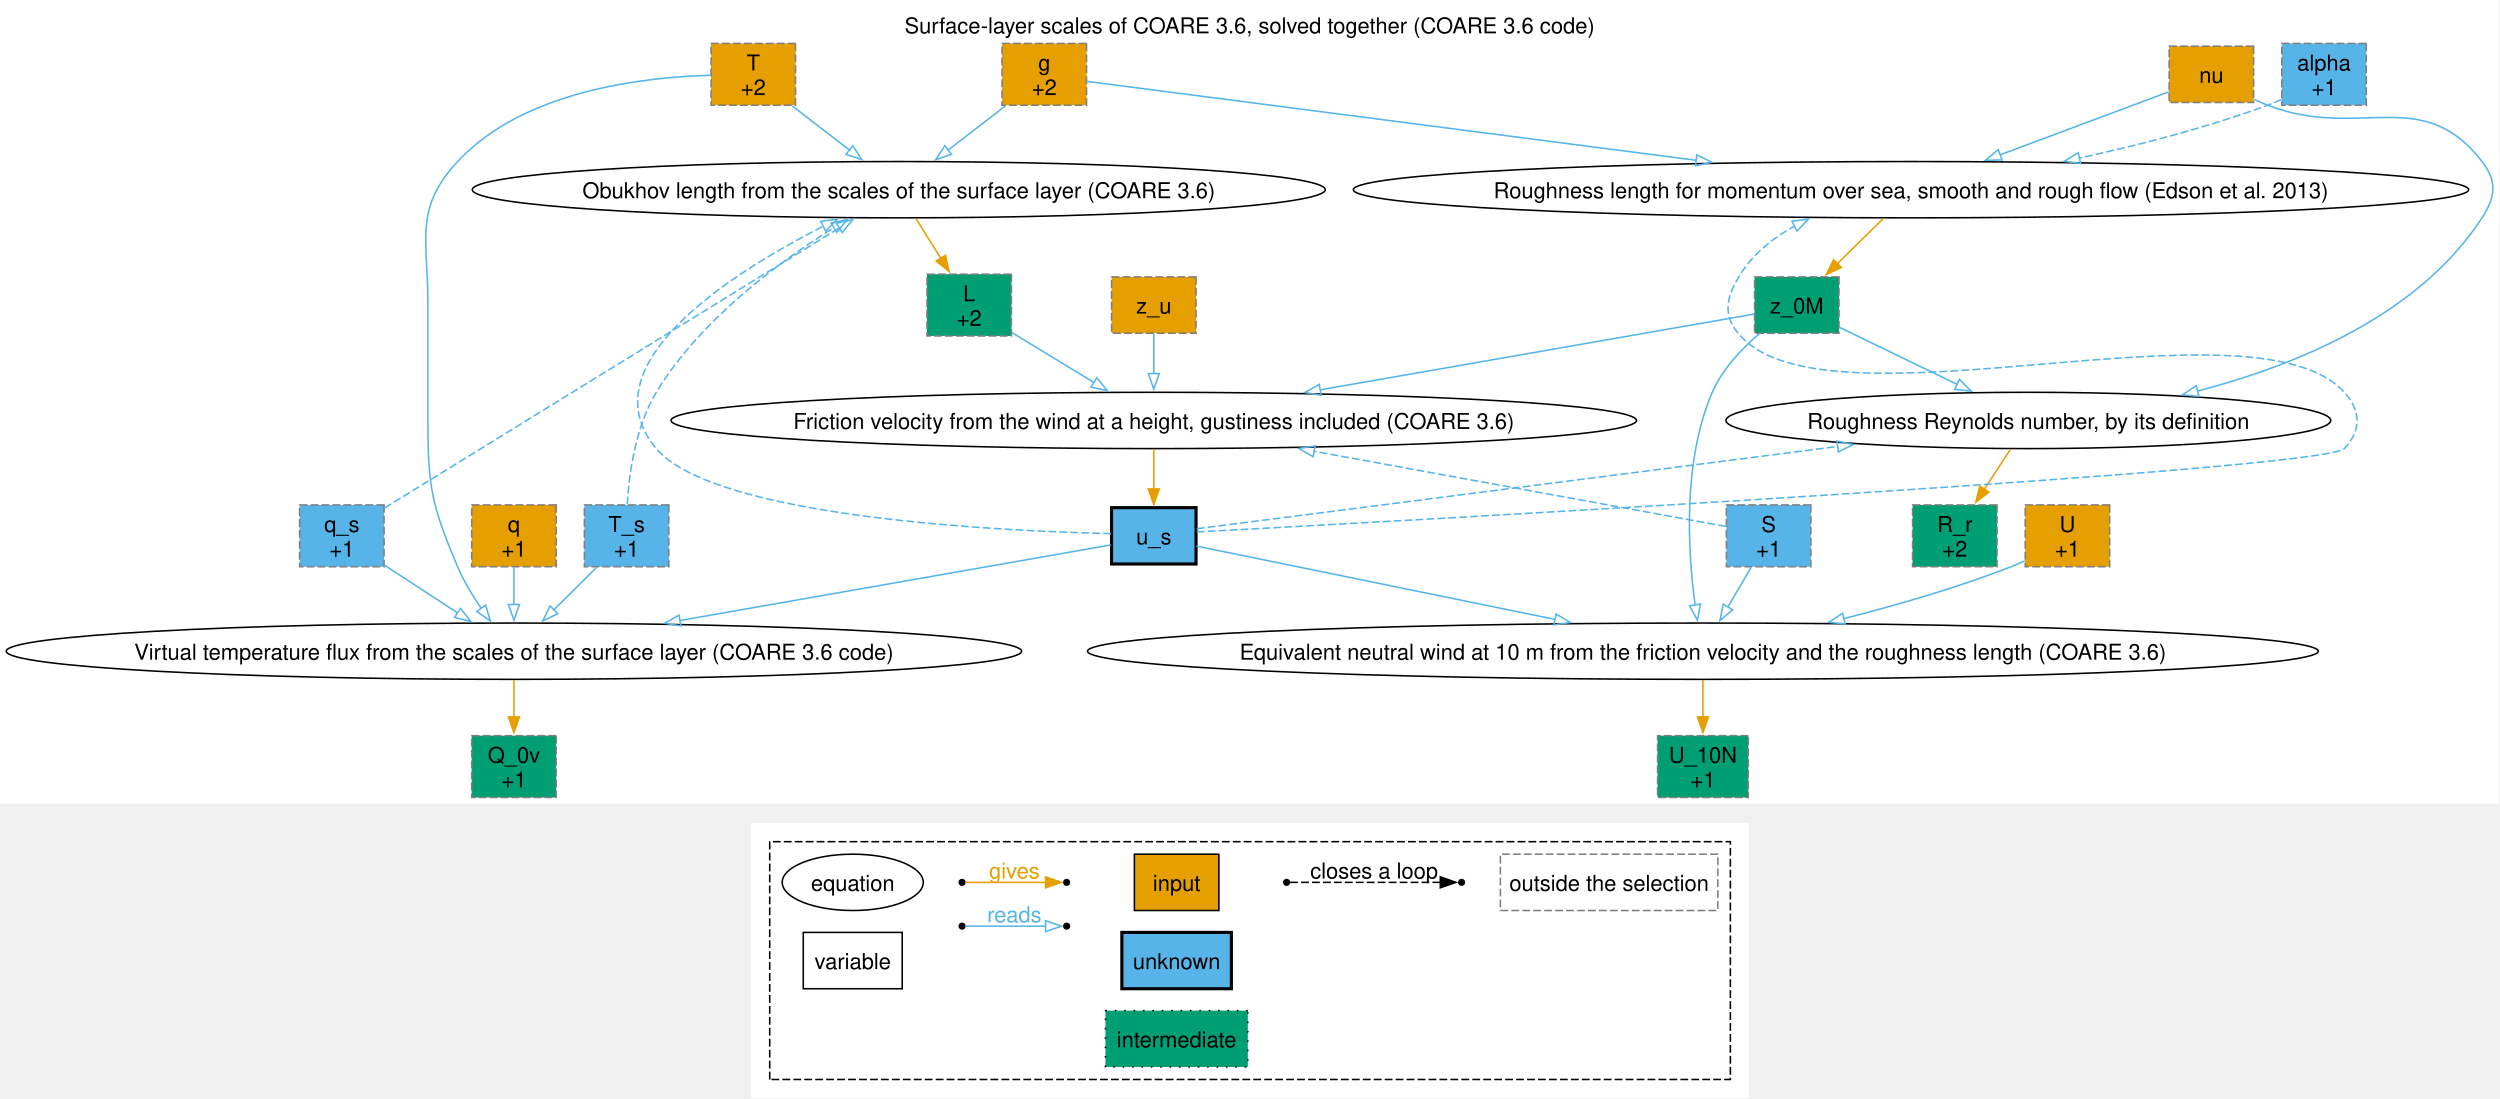
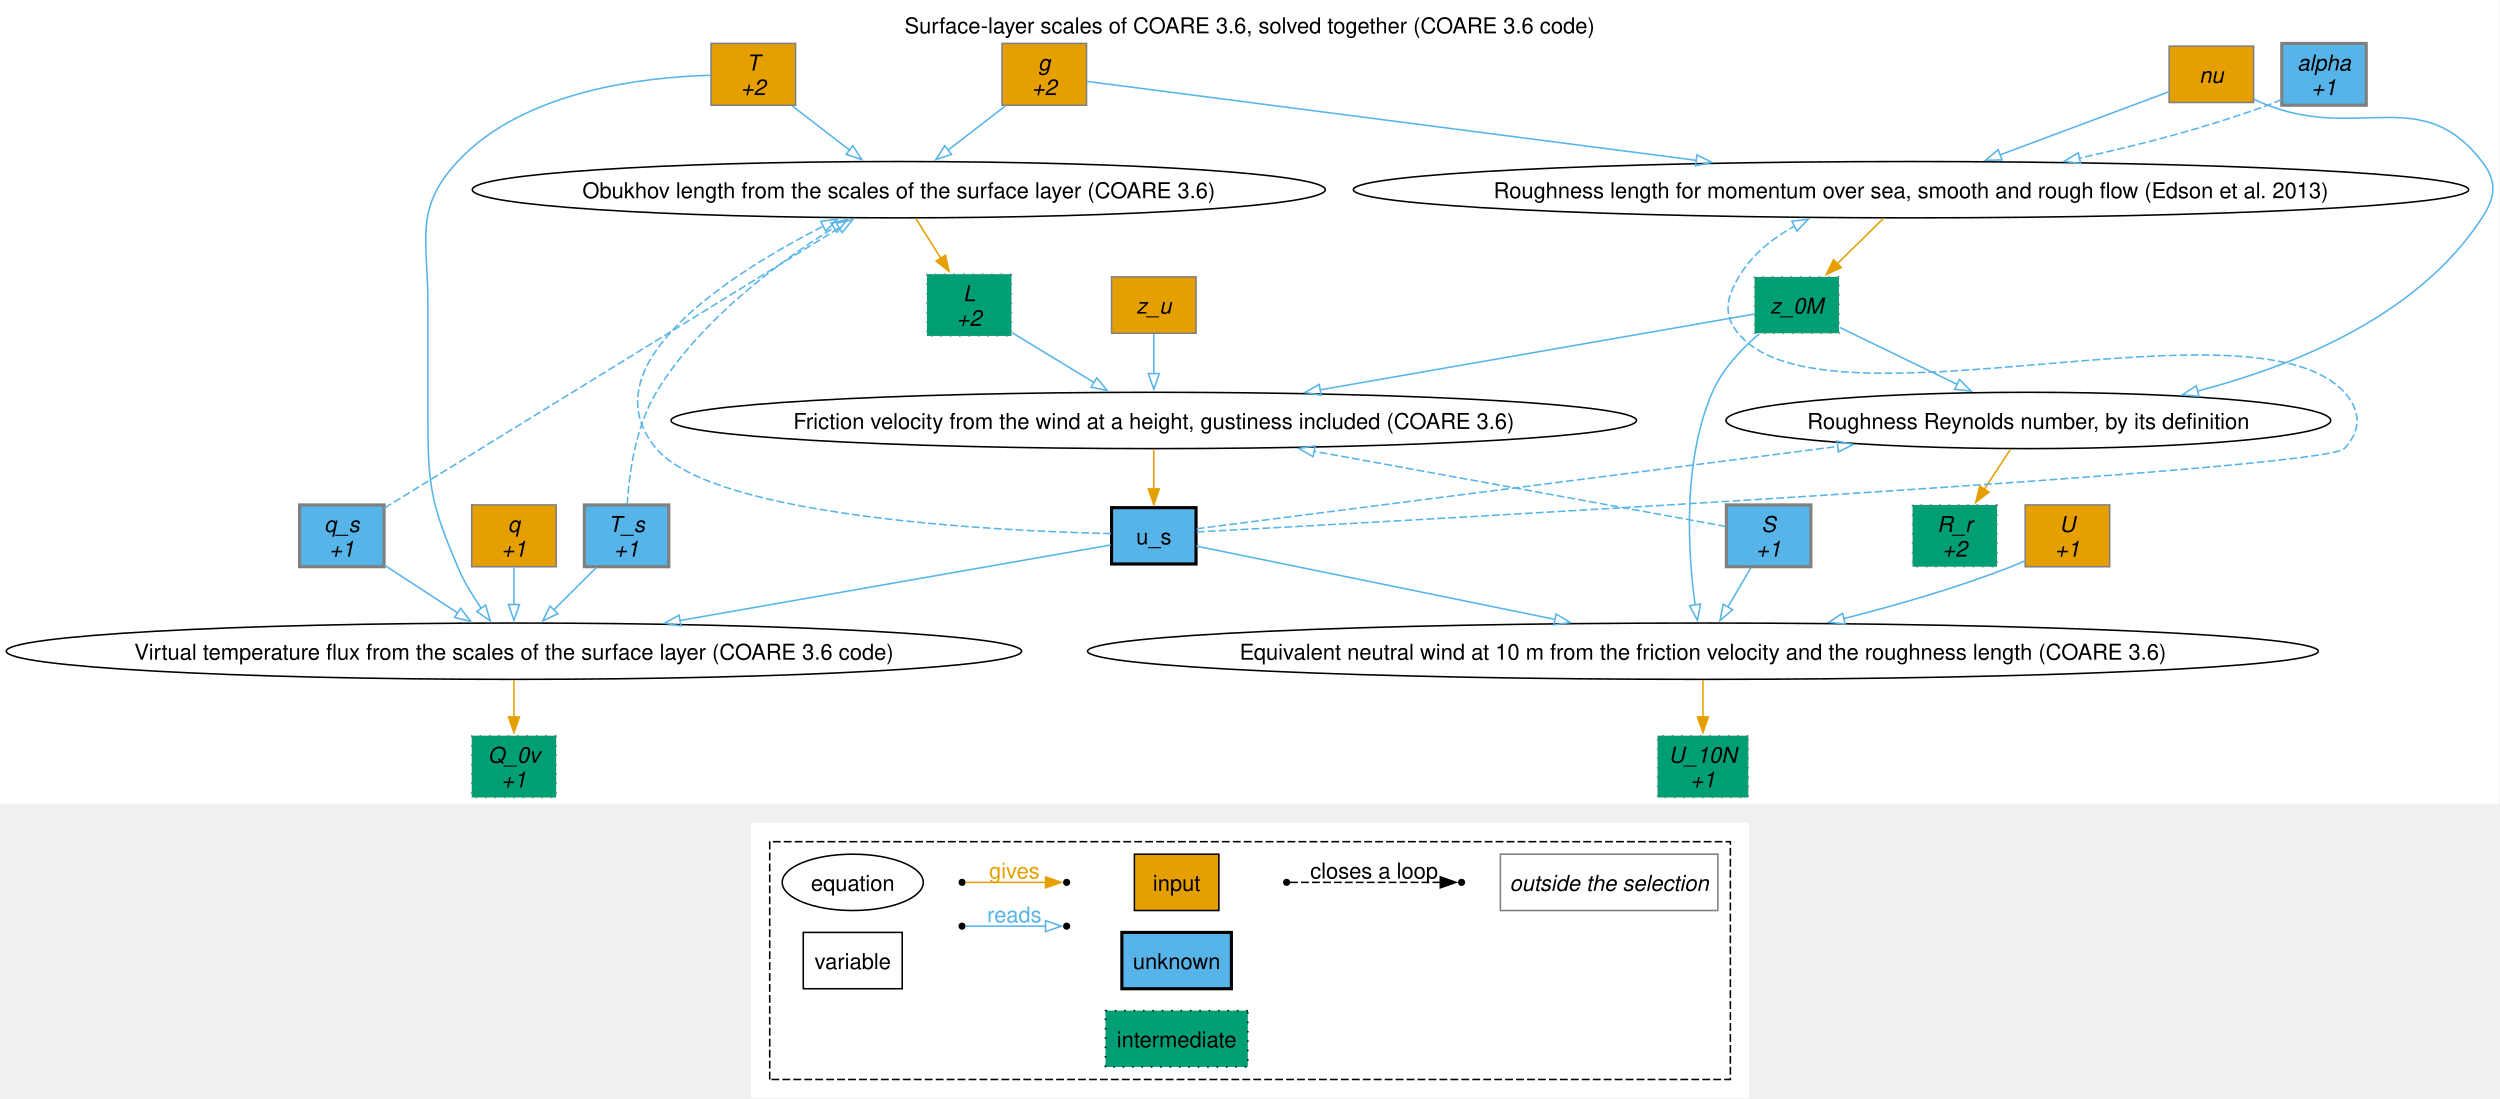
<svg xmlns="http://www.w3.org/2000/svg" xmlns:xlink="http://www.w3.org/1999/xlink" width="1598pt" height="702pt" viewBox="0.00 0.00 1598.00 702.00">
  <svg x="0.00" y="0.00" width="1598.00" height="514.00" viewBox="0.00 0.00 1598.00 514.00">
+     <style>.protee_outside text { font-style: italic; }</style>
    <g id="graph0" class="graph" transform="scale(1 1) rotate(0) translate(4 509.75)">
      <g id="a_graph0">
        <a xlink:title="The loop of the code (lines 480 to 595) over the formulations of the catalog, in the order of the code: the Obukhov length from the scales of the previous pass, the roughness lengths, the scales, the gustiness, the wind with it, the neutral wind at 10 m and the Charnock coefficient. Its unknowns, read before they are computed in a pass, are the three scales, the Charnock coefficient and the wind with gustiness. The code runs 10 passes without a test of convergence (line 473); Newton's method solves the equations themselves. The first guess is simpler than the code's (lines 380 to 477, which take psiu_40 and a relation from the bulk Richardson number, not in the catalog): the scales of a neutral profile, k / ln(17 m / 1e-4 m) = 0.033 times the differences between air and surface (for the temperature with the lapse g z_t / c_pa, as dT of line 383), a gustiness of 0.5 m/s, and a Charnock coefficient of 0.011, which the code sets at line 452 and replaces by a1 u10 + a2 at line 457. Left out: the cool skin, which the code computes in the loop, and the warm layer, which a separate function computes before calling it (line 35), the surface temperature and humidity being inputs (the skin temperature and Qs of the output of the code, in its test data); the Charnock coefficient from the waves where they are given (lines 463 to 477 and 592 to 595), the system being the code run without them; and, where its first guess gives zeta_u &gt; 50 (line 431), the scales of the first pass and the Obukhov length it started from, which the code keeps (lines 578 to 586 and 600 to 607), where the system gives the solution of its equations. Over ice, the code takes z_0 = 5e-4 m (line 484): not here. Below 2.94 m/s the Charnock coefficient is negative, beyond the bounds of its kind; the code takes it, its smooth-flow term keeping the roughness length positive (outside = ignore for both).">
          <polygon fill="white" stroke="none" points="-4,4 -4,-509.75 1593.52,-509.75 1593.52,4 -4,4" />
          <text xml:space="preserve" text-anchor="middle" x="794.76" y="-488.45" font-family="Helvetica,Arial,sans-serif" font-size="14.00">Surface-layer scales of COARE 3.6, solved together (COARE 3.6 code)</text>
        </a>
      </g>
      <g id="node1" class="node">
        <g id="a_node1">
          <a xlink:title="Obukhov length from the scales of the surface layer (COARE 3.6)">
            <ellipse fill="none" stroke="black" cx="570.51" cy="-388.5" rx="272.62" ry="18" />
            <text xml:space="preserve" text-anchor="middle" x="570.51" y="-383.07" font-family="Helvetica,Arial,sans-serif" font-size="14.00">Obukhov length from the scales of the surface layer (COARE 3.6)</text>
          </a>
        </g>
      </g>
-       <g id="node12" class="node">
+       <g id="node12" class="node protee_outside">
        <g id="a_node12">
          <a xlink:title="Obukhov length">
-             <polygon fill="#009e73" stroke="#7f7f7f" stroke-dasharray="5,2" points="642.51,-334.5 588.51,-334.5 588.51,-295 642.51,-295 642.51,-334.5" />
+             <polygon fill="#009e73" stroke="#7f7f7f" stroke-dasharray="1,5" points="642.51,-334.5 588.51,-334.5 588.51,-295 642.51,-295 642.51,-334.5" />
            <text xml:space="preserve" text-anchor="middle" x="615.51" y="-317.2" font-family="Helvetica,Arial,sans-serif" font-size="14.00">L</text>
            <text xml:space="preserve" text-anchor="middle" x="615.51" y="-301.45" font-family="Helvetica,Arial,sans-serif" font-size="14.00">+2</text>
          </a>
        </g>
      </g>
      <g id="edge1" class="edge">
        <path fill="none" stroke="#e69f00" d="M581.41,-370.13C586.19,-362.5 591.94,-353.33 597.35,-344.71" />
        <polygon fill="#e69f00" stroke="#e69f00" points="600.3,-346.59 602.65,-336.26 594.37,-342.87 600.3,-346.59" />
      </g>
      <g id="node2" class="node">
        <g id="a_node2">
          <a xlink:title="Roughness length for momentum over sea, smooth and rough flow (Edson et al. 2013)">
            <ellipse fill="none" stroke="black" cx="1217.51" cy="-388.5" rx="356.45" ry="18" />
            <text xml:space="preserve" text-anchor="middle" x="1217.51" y="-383.07" font-family="Helvetica,Arial,sans-serif" font-size="14.00">Roughness length for momentum over sea, smooth and rough flow (Edson et al. 2013)</text>
          </a>
        </g>
      </g>
-       <g id="node15" class="node">
+       <g id="node15" class="node protee_outside">
        <g id="a_node15">
          <a xlink:title="Roughness length for momentum">
-             <polygon fill="#009e73" stroke="#7f7f7f" stroke-dasharray="5,2" points="1171.51,-332.75 1117.51,-332.75 1117.51,-296.75 1171.51,-296.75 1171.51,-332.75" />
+             <polygon fill="#009e73" stroke="#7f7f7f" stroke-dasharray="1,5" points="1171.51,-332.75 1117.51,-332.75 1117.51,-296.75 1171.51,-296.75 1171.51,-332.75" />
            <text xml:space="preserve" text-anchor="middle" x="1144.51" y="-309.32" font-family="Helvetica,Arial,sans-serif" font-size="14.00">z_0M</text>
          </a>
        </g>
      </g>
      <g id="edge2" class="edge">
        <path fill="none" stroke="#e69f00" d="M1199.84,-370.13C1191.03,-361.47 1180.2,-350.83 1170.47,-341.26" />
        <polygon fill="#e69f00" stroke="#e69f00" points="1172.94,-338.78 1163.35,-334.27 1168.03,-343.77 1172.94,-338.78" />
      </g>
      <g id="node3" class="node">
        <g id="a_node3">
          <a xlink:title="Roughness Reynolds number, by its definition">
            <ellipse fill="none" stroke="black" cx="1292.51" cy="-241" rx="193.28" ry="18" />
            <text xml:space="preserve" text-anchor="middle" x="1292.51" y="-235.57" font-family="Helvetica,Arial,sans-serif" font-size="14.00">Roughness Reynolds number, by its definition</text>
          </a>
        </g>
      </g>
-       <g id="node16" class="node">
+       <g id="node16" class="node protee_outside">
        <g id="a_node16">
          <a xlink:title="Roughness Reynolds number">
-             <polygon fill="#009e73" stroke="#7f7f7f" stroke-dasharray="5,2" points="1272.51,-187 1218.51,-187 1218.51,-147.5 1272.51,-147.5 1272.51,-187" />
+             <polygon fill="#009e73" stroke="#7f7f7f" stroke-dasharray="1,5" points="1272.51,-187 1218.51,-187 1218.51,-147.5 1272.51,-147.5 1272.51,-187" />
            <text xml:space="preserve" text-anchor="middle" x="1245.51" y="-169.7" font-family="Helvetica,Arial,sans-serif" font-size="14.00">R_r</text>
            <text xml:space="preserve" text-anchor="middle" x="1245.51" y="-153.95" font-family="Helvetica,Arial,sans-serif" font-size="14.00">+2</text>
          </a>
        </g>
      </g>
      <g id="edge3" class="edge">
        <path fill="none" stroke="#e69f00" d="M1281.14,-222.63C1276.08,-214.92 1270,-205.63 1264.3,-196.93" />
        <polygon fill="#e69f00" stroke="#e69f00" points="1267.35,-195.19 1258.94,-188.74 1261.49,-199.03 1267.35,-195.19" />
      </g>
      <g id="node4" class="node">
        <g id="a_node4">
          <a xlink:title="Friction velocity from the wind at a height, gustiness included (COARE 3.6)">
            <ellipse fill="none" stroke="black" cx="733.51" cy="-241" rx="308.55" ry="18" />
            <text xml:space="preserve" text-anchor="middle" x="733.51" y="-235.57" font-family="Helvetica,Arial,sans-serif" font-size="14.00">Friction velocity from the wind at a height, gustiness included (COARE 3.6)</text>
          </a>
        </g>
      </g>
      <g id="node8" class="node">
        <g id="a_node8">
          <a xlink:title="Friction velocity, gustiness included">
            <polygon fill="#56b4e9" stroke="black" stroke-width="2" points="760.51,-185.25 706.51,-185.25 706.51,-149.25 760.51,-149.25 760.51,-185.25" />
            <text xml:space="preserve" text-anchor="middle" x="733.51" y="-161.82" font-family="Helvetica,Arial,sans-serif" font-size="14.00">u_s</text>
          </a>
        </g>
      </g>
      <g id="edge4" class="edge">
        <path fill="none" stroke="#e69f00" d="M733.51,-222.63C733.51,-214.93 733.51,-205.67 733.51,-196.99" />
        <polygon fill="#e69f00" stroke="#e69f00" points="737.01,-197.22 733.51,-187.22 730.01,-197.22 737.01,-197.22" />
      </g>
      <g id="node5" class="node">
        <g id="a_node5">
          <a xlink:title="Virtual temperature flux from the scales of the surface layer (COARE 3.6 code)">
            <ellipse fill="none" stroke="black" cx="324.51" cy="-93.5" rx="324.51" ry="18" />
            <text xml:space="preserve" text-anchor="middle" x="324.51" y="-88.08" font-family="Helvetica,Arial,sans-serif" font-size="14.00">Virtual temperature flux from the scales of the surface layer (COARE 3.6 code)</text>
          </a>
        </g>
      </g>
-       <g id="node20" class="node">
+       <g id="node20" class="node protee_outside">
        <g id="a_node20">
          <a xlink:title="Virtual temperature flux, positive upward">
-             <polygon fill="#009e73" stroke="#7f7f7f" stroke-dasharray="5,2" points="351.51,-39.5 297.51,-39.5 297.51,0 351.51,0 351.51,-39.5" />
+             <polygon fill="#009e73" stroke="#7f7f7f" stroke-dasharray="1,5" points="351.51,-39.5 297.51,-39.5 297.51,0 351.51,0 351.51,-39.5" />
            <text xml:space="preserve" text-anchor="middle" x="324.51" y="-22.2" font-family="Helvetica,Arial,sans-serif" font-size="14.00">Q_0v</text>
            <text xml:space="preserve" text-anchor="middle" x="324.51" y="-6.45" font-family="Helvetica,Arial,sans-serif" font-size="14.00">+1</text>
          </a>
        </g>
      </g>
      <g id="edge5" class="edge">
        <path fill="none" stroke="#e69f00" d="M324.51,-75.13C324.51,-68 324.51,-59.52 324.51,-51.41" />
        <polygon fill="#e69f00" stroke="#e69f00" points="328.01,-51.49 324.51,-41.49 321.01,-51.49 328.01,-51.49" />
      </g>
      <g id="node6" class="node">
        <g id="a_node6">
          <a xlink:title="Equivalent neutral wind at 10 m from the friction velocity and the roughness length (COARE 3.6)">
            <ellipse fill="none" stroke="black" cx="1084.51" cy="-93.5" rx="393.37" ry="18" />
            <text xml:space="preserve" text-anchor="middle" x="1084.51" y="-88.08" font-family="Helvetica,Arial,sans-serif" font-size="14.00">Equivalent neutral wind at 10 m from the friction velocity and the roughness length (COARE 3.6)</text>
          </a>
        </g>
      </g>
-       <g id="node22" class="node">
+       <g id="node22" class="node protee_outside">
        <g id="a_node22">
          <a xlink:title="Equivalent neutral wind speed at 10 m">
-             <polygon fill="#009e73" stroke="#7f7f7f" stroke-dasharray="5,2" points="1113.51,-39.5 1055.51,-39.5 1055.51,0 1113.51,0 1113.51,-39.5" />
+             <polygon fill="#009e73" stroke="#7f7f7f" stroke-dasharray="1,5" points="1113.51,-39.5 1055.51,-39.5 1055.51,0 1113.51,0 1113.51,-39.5" />
            <text xml:space="preserve" text-anchor="middle" x="1084.51" y="-22.2" font-family="Helvetica,Arial,sans-serif" font-size="14.00">U_10N</text>
            <text xml:space="preserve" text-anchor="middle" x="1084.51" y="-6.45" font-family="Helvetica,Arial,sans-serif" font-size="14.00">+1</text>
          </a>
        </g>
      </g>
      <g id="edge6" class="edge">
        <path fill="none" stroke="#e69f00" d="M1084.51,-75.13C1084.51,-68 1084.51,-59.52 1084.51,-51.41" />
        <polygon fill="#e69f00" stroke="#e69f00" points="1088.01,-51.49 1084.51,-41.49 1081.01,-51.49 1088.01,-51.49" />
      </g>
-       <g id="node7" class="node">
+       <g id="node7" class="node protee_outside">
        <g id="a_node7">
          <a xlink:title="Air temperature">
-             <polygon fill="#e69f00" stroke="#7f7f7f" stroke-dasharray="5,2" points="504.51,-482 450.51,-482 450.51,-442.5 504.51,-442.5 504.51,-482" />
+             <polygon fill="#e69f00" stroke="#7f7f7f" points="504.51,-482 450.51,-482 450.51,-442.5 504.51,-442.5 504.51,-482" />
            <text xml:space="preserve" text-anchor="middle" x="477.51" y="-464.7" font-family="Helvetica,Arial,sans-serif" font-size="14.00">T</text>
            <text xml:space="preserve" text-anchor="middle" x="477.51" y="-448.95" font-family="Helvetica,Arial,sans-serif" font-size="14.00">+2</text>
          </a>
        </g>
      </g>
      <g id="edge7" class="edge">
        <path fill="none" stroke="#56b4e9" d="M502.44,-442.02C513.75,-433.29 527.27,-422.87 539.26,-413.62" />
        <polygon fill="none" stroke="#56b4e9" points="541.09,-416.62 546.87,-407.74 536.81,-411.08 541.09,-416.62" />
      </g>
      <g id="edge8" class="edge">
        <path fill="none" stroke="#56b4e9" d="M450.2,-461.61C408.91,-460.58 330.9,-452.22 288.51,-406.5 260.5,-376.28 269.51,-356.96 269.51,-315.75 269.51,-315.75 269.51,-315.75 269.51,-240 269.51,-198.03 272.18,-186.16 288.51,-147.5 292.39,-138.32 297.96,-129.08 303.57,-120.94" />
        <polygon fill="none" stroke="#56b4e9" points="306.39,-123.01 309.42,-112.86 300.72,-118.9 306.39,-123.01" />
      </g>
      <g id="edge9" class="edge">
        <path fill="none" stroke="#56b4e9" stroke-dasharray="5,2" d="M706.11,-168.65C635.95,-170.31 452.69,-178.87 415.51,-223 370.82,-276.05 461.76,-334.27 522.32,-365.23" />
        <polygon fill="none" stroke="#56b4e9" points="520.64,-368.3 531.14,-369.64 523.77,-362.04 520.64,-368.3" />
      </g>
      <g id="edge10" class="edge">
        <path fill="none" stroke="#56b4e9" stroke-dasharray="5,2" d="M760.99,-169.72C895.85,-176.98 1481.74,-209.27 1494.51,-223 1505.41,-234.71 1505.29,-247.17 1494.51,-259 1436.49,-322.68 1166.53,-231.32 1108.51,-295 1096.69,-307.98 1099.2,-319.62 1108.51,-334.5 1116.78,-347.71 1129.38,-357.71 1143.11,-365.25" />
        <polygon fill="none" stroke="#56b4e9" points="1141.41,-368.31 1151.92,-369.64 1144.53,-362.05 1141.41,-368.31" />
      </g>
      <g id="edge11" class="edge">
        <path fill="none" stroke="#56b4e9" stroke-dasharray="5,2" d="M760.95,-171.77C834.26,-181.18 1038.14,-207.35 1171.04,-224.41" />
        <polygon fill="none" stroke="#56b4e9" points="1170.21,-227.83 1180.57,-225.63 1171.1,-220.89 1170.21,-227.83" />
      </g>
      <g id="edge12" class="edge">
        <path fill="none" stroke="#56b4e9" d="M706.04,-161.43C650.62,-151.71 522.84,-129.29 430.4,-113.08" />
        <polygon fill="none" stroke="#56b4e9" points="431.26,-109.67 420.8,-111.39 430.05,-116.57 431.26,-109.67" />
      </g>
      <g id="edge13" class="edge">
        <path fill="none" stroke="#56b4e9" d="M760.76,-160.68C809.35,-150.75 913.07,-129.55 990.09,-113.8" />
        <polygon fill="none" stroke="#56b4e9" points="990.67,-117.26 999.77,-111.82 989.27,-110.4 990.67,-117.26" />
      </g>
-       <g id="node9" class="node">
+       <g id="node9" class="node protee_outside">
        <g id="a_node9">
          <a xlink:title="Scale of potential temperature of the surface layer">
-             <polygon fill="#56b4e9" stroke="#7f7f7f" stroke-dasharray="5,2" points="423.51,-187 369.51,-187 369.51,-147.5 423.51,-147.5 423.51,-187" />
+             <polygon fill="#56b4e9" stroke="#7f7f7f" stroke-width="2" points="423.51,-187 369.51,-187 369.51,-147.5 423.51,-147.5 423.51,-187" />
            <text xml:space="preserve" text-anchor="middle" x="396.51" y="-169.7" font-family="Helvetica,Arial,sans-serif" font-size="14.00">T_s</text>
            <text xml:space="preserve" text-anchor="middle" x="396.51" y="-153.95" font-family="Helvetica,Arial,sans-serif" font-size="14.00">+1</text>
          </a>
        </g>
      </g>
      <g id="edge14" class="edge">
        <path fill="none" stroke="#56b4e9" stroke-dasharray="5,2" d="M396.89,-187.3C398.07,-206.63 402.13,-236.81 415.51,-259 443.23,-304.97 493.46,-342.03 529.23,-364.32" />
        <polygon fill="none" stroke="#56b4e9" points="527.25,-367.22 537.61,-369.43 530.89,-361.24 527.25,-367.22" />
      </g>
      <g id="edge15" class="edge">
        <path fill="none" stroke="#56b4e9" d="M377.22,-147.02C368.8,-138.63 358.81,-128.68 349.81,-119.71" />
        <polygon fill="none" stroke="#56b4e9" points="352.52,-117.47 342.96,-112.89 347.58,-122.42 352.52,-117.47" />
      </g>
-       <g id="node10" class="node">
+       <g id="node10" class="node protee_outside">
        <g id="a_node10">
          <a xlink:title="Scale of specific humidity of the surface layer">
-             <polygon fill="#56b4e9" stroke="#7f7f7f" stroke-dasharray="5,2" points="241.51,-187 187.51,-187 187.51,-147.5 241.51,-147.5 241.51,-187" />
+             <polygon fill="#56b4e9" stroke="#7f7f7f" stroke-width="2" points="241.51,-187 187.51,-187 187.51,-147.5 241.51,-147.5 241.51,-187" />
            <text xml:space="preserve" text-anchor="middle" x="214.51" y="-169.7" font-family="Helvetica,Arial,sans-serif" font-size="14.00">q_s</text>
            <text xml:space="preserve" text-anchor="middle" x="214.51" y="-153.95" font-family="Helvetica,Arial,sans-serif" font-size="14.00">+1</text>
          </a>
        </g>
      </g>
      <g id="edge16" class="edge">
        <path fill="none" stroke="#56b4e9" stroke-dasharray="5,2" d="M241.77,-185.04C304.75,-223.82 460.49,-319.74 532.67,-364.19" />
        <polygon fill="none" stroke="#56b4e9" points="530.64,-367.05 540.99,-369.32 534.31,-361.09 530.64,-367.05" />
      </g>
      <g id="edge17" class="edge">
        <path fill="none" stroke="#56b4e9" d="M241.99,-148.33C256.08,-139.14 273.43,-127.82 288.57,-117.95" />
        <polygon fill="none" stroke="#56b4e9" points="290.42,-120.92 296.88,-112.52 286.59,-115.06 290.42,-120.92" />
      </g>
-       <g id="node11" class="node">
+       <g id="node11" class="node protee_outside">
        <g id="a_node11">
          <a xlink:title="Acceleration of gravity at the latitude">
-             <polygon fill="#e69f00" stroke="#7f7f7f" stroke-dasharray="5,2" points="690.51,-482 636.51,-482 636.51,-442.5 690.51,-442.5 690.51,-482" />
+             <polygon fill="#e69f00" stroke="#7f7f7f" points="690.51,-482 636.51,-482 636.51,-442.5 690.51,-442.5 690.51,-482" />
            <text xml:space="preserve" text-anchor="middle" x="663.51" y="-464.7" font-family="Helvetica,Arial,sans-serif" font-size="14.00">g</text>
            <text xml:space="preserve" text-anchor="middle" x="663.51" y="-448.95" font-family="Helvetica,Arial,sans-serif" font-size="14.00">+2</text>
          </a>
        </g>
      </g>
      <g id="edge18" class="edge">
        <path fill="none" stroke="#56b4e9" d="M638.59,-442.02C627.27,-433.29 613.76,-422.87 601.77,-413.62" />
        <polygon fill="none" stroke="#56b4e9" points="604.21,-411.08 594.16,-407.74 599.94,-416.62 604.21,-411.08" />
      </g>
      <g id="edge19" class="edge">
        <path fill="none" stroke="#56b4e9" d="M690.99,-457.69C760.84,-448.65 948.97,-424.28 1080.3,-407.27" />
        <polygon fill="none" stroke="#56b4e9" points="1080.67,-410.75 1090.13,-406 1079.77,-403.81 1080.67,-410.75" />
      </g>
      <g id="edge20" class="edge">
        <path fill="none" stroke="#56b4e9" d="M642.88,-297.11C658.48,-287.63 678.26,-275.6 695.36,-265.2" />
        <polygon fill="none" stroke="#56b4e9" points="697.04,-268.27 703.77,-260.09 693.41,-262.29 697.04,-268.27" />
      </g>
-       <g id="node13" class="node">
+       <g id="node13" class="node protee_outside">
        <g id="a_node13">
          <a xlink:title="Charnock coefficient">
-             <polygon fill="#56b4e9" stroke="#7f7f7f" stroke-dasharray="5,2" points="1508.51,-482 1454.51,-482 1454.51,-442.5 1508.51,-442.5 1508.51,-482" />
+             <polygon fill="#56b4e9" stroke="#7f7f7f" stroke-width="2" points="1508.51,-482 1454.51,-482 1454.51,-442.5 1508.51,-442.5 1508.51,-482" />
            <text xml:space="preserve" text-anchor="middle" x="1481.51" y="-464.7" font-family="Helvetica,Arial,sans-serif" font-size="14.00">alpha</text>
            <text xml:space="preserve" text-anchor="middle" x="1481.51" y="-448.95" font-family="Helvetica,Arial,sans-serif" font-size="14.00">+1</text>
          </a>
        </g>
      </g>
      <g id="edge21" class="edge">
        <path fill="none" stroke="#56b4e9" stroke-dasharray="5,2" d="M1454.32,-446.18C1451.39,-444.84 1448.42,-443.58 1445.51,-442.5 1407.02,-428.26 1363.4,-417.01 1324.71,-408.6" />
        <polygon fill="none" stroke="#56b4e9" points="1325.92,-405.28 1315.41,-406.62 1324.46,-412.13 1325.92,-405.28" />
      </g>
-       <g id="node14" class="node">
+       <g id="node14" class="node protee_outside">
        <g id="a_node14">
          <a xlink:title="Kinematic viscosity of the air">
-             <polygon fill="#e69f00" stroke="#7f7f7f" stroke-dasharray="5,2" points="1436.51,-480.25 1382.51,-480.25 1382.51,-444.25 1436.51,-444.25 1436.51,-480.25" />
+             <polygon fill="#e69f00" stroke="#7f7f7f" points="1436.51,-480.25 1382.51,-480.25 1382.51,-444.25 1436.51,-444.25 1436.51,-480.25" />
            <text xml:space="preserve" text-anchor="middle" x="1409.51" y="-456.82" font-family="Helvetica,Arial,sans-serif" font-size="14.00">nu</text>
          </a>
        </g>
      </g>
      <g id="edge22" class="edge">
        <path fill="none" stroke="#56b4e9" d="M1382.41,-451.12C1354.5,-440.69 1310.15,-424.12 1274.48,-410.79" />
        <polygon fill="none" stroke="#56b4e9" points="1275.72,-407.52 1265.13,-407.29 1273.27,-414.07 1275.72,-407.52" />
      </g>
      <g id="edge23" class="edge">
        <path fill="none" stroke="#56b4e9" d="M1436.74,-446.27C1439.66,-444.9 1442.62,-443.62 1445.51,-442.5 1504.24,-419.82 1544.07,-456.35 1582.51,-406.5 1592.28,-393.83 1591.24,-383.91 1582.51,-370.5 1542.41,-308.87 1465.25,-276.57 1400.59,-259.77" />
        <polygon fill="none" stroke="#56b4e9" points="1401.53,-256.4 1390.98,-257.38 1399.83,-263.19 1401.53,-256.4" />
      </g>
      <g id="edge24" class="edge">
        <path fill="none" stroke="#56b4e9" d="M1172,-300.42C1193.07,-290.21 1222.59,-275.9 1247.14,-264" />
        <polygon fill="none" stroke="#56b4e9" points="1248.49,-267.23 1255.96,-259.72 1245.44,-260.93 1248.49,-267.23" />
      </g>
      <g id="edge25" class="edge">
        <path fill="none" stroke="#56b4e9" d="M1117.23,-308.99C1061.67,-299.29 932.79,-276.79 839.7,-260.54" />
        <polygon fill="none" stroke="#56b4e9" points="840.48,-257.12 830.02,-258.85 839.27,-264.02 840.48,-257.12" />
      </g>
      <g id="edge26" class="edge">
        <path fill="none" stroke="#56b4e9" d="M1120.36,-296.27C1109.12,-286.66 1096.86,-273.71 1090.51,-259 1071.35,-214.6 1074.9,-157.02 1079.51,-123.09" />
        <polygon fill="none" stroke="#56b4e9" points="1082.97,-123.63 1080.99,-113.22 1076.04,-122.59 1082.97,-123.63" />
      </g>
-       <g id="node17" class="node">
+       <g id="node17" class="node protee_outside">
        <g id="a_node17">
          <a xlink:title="Mean wind speed relative to the sea surface, gustiness included">
-             <polygon fill="#56b4e9" stroke="#7f7f7f" stroke-dasharray="5,2" points="1153.51,-187 1099.51,-187 1099.51,-147.5 1153.51,-147.5 1153.51,-187" />
+             <polygon fill="#56b4e9" stroke="#7f7f7f" stroke-width="2" points="1153.51,-187 1099.51,-187 1099.51,-147.5 1153.51,-147.5 1153.51,-187" />
            <text xml:space="preserve" text-anchor="middle" x="1126.51" y="-169.7" font-family="Helvetica,Arial,sans-serif" font-size="14.00">S</text>
            <text xml:space="preserve" text-anchor="middle" x="1126.51" y="-153.95" font-family="Helvetica,Arial,sans-serif" font-size="14.00">+1</text>
          </a>
        </g>
      </g>
      <g id="edge27" class="edge">
        <path fill="none" stroke="#56b4e9" stroke-dasharray="5,2" d="M1099.19,-173.24C1045.56,-183.03 924.07,-205.21 835.8,-221.33" />
        <polygon fill="none" stroke="#56b4e9" points="835.36,-217.85 826.15,-223.09 836.62,-224.73 835.36,-217.85" />
      </g>
      <g id="edge28" class="edge">
        <path fill="none" stroke="#56b4e9" d="M1115.26,-147.02C1110.7,-139.23 1105.35,-130.09 1100.4,-121.65" />
        <polygon fill="none" stroke="#56b4e9" points="1103.49,-119.99 1095.42,-113.12 1097.45,-123.52 1103.49,-119.99" />
      </g>
-       <g id="node18" class="node">
+       <g id="node18" class="node protee_outside">
        <g id="a_node18">
          <a xlink:title="Height of the wind">
-             <polygon fill="#e69f00" stroke="#7f7f7f" stroke-dasharray="5,2" points="760.51,-332.75 706.51,-332.75 706.51,-296.75 760.51,-296.75 760.51,-332.75" />
+             <polygon fill="#e69f00" stroke="#7f7f7f" points="760.51,-332.75 706.51,-332.75 706.51,-296.75 760.51,-296.75 760.51,-332.75" />
            <text xml:space="preserve" text-anchor="middle" x="733.51" y="-309.32" font-family="Helvetica,Arial,sans-serif" font-size="14.00">z_u</text>
          </a>
        </g>
      </g>
      <g id="edge29" class="edge">
        <path fill="none" stroke="#56b4e9" d="M733.51,-296.38C733.51,-288.68 733.51,-279.42 733.51,-270.74" />
        <polygon fill="none" stroke="#56b4e9" points="737.01,-270.97 733.51,-260.97 730.01,-270.97 737.01,-270.97" />
      </g>
-       <g id="node19" class="node">
+       <g id="node19" class="node protee_outside">
        <g id="a_node19">
          <a xlink:title="Specific humidity of the air at z_q">
-             <polygon fill="#e69f00" stroke="#7f7f7f" stroke-dasharray="5,2" points="351.51,-187 297.51,-187 297.51,-147.5 351.51,-147.5 351.51,-187" />
+             <polygon fill="#e69f00" stroke="#7f7f7f" points="351.51,-187 297.51,-187 297.51,-147.5 351.51,-147.5 351.51,-187" />
            <text xml:space="preserve" text-anchor="middle" x="324.51" y="-169.7" font-family="Helvetica,Arial,sans-serif" font-size="14.00">q</text>
            <text xml:space="preserve" text-anchor="middle" x="324.51" y="-153.95" font-family="Helvetica,Arial,sans-serif" font-size="14.00">+1</text>
          </a>
        </g>
      </g>
      <g id="edge30" class="edge">
        <path fill="none" stroke="#56b4e9" d="M324.51,-147.02C324.51,-139.75 324.51,-131.29 324.51,-123.33" />
        <polygon fill="none" stroke="#56b4e9" points="328.01,-123.33 324.51,-113.33 321.01,-123.33 328.01,-123.33" />
      </g>
-       <g id="node21" class="node">
+       <g id="node21" class="node protee_outside">
        <g id="a_node21">
          <a xlink:title="Mean wind speed relative to the sea surface">
-             <polygon fill="#e69f00" stroke="#7f7f7f" stroke-dasharray="5,2" points="1344.51,-187 1290.51,-187 1290.51,-147.5 1344.51,-147.5 1344.51,-187" />
+             <polygon fill="#e69f00" stroke="#7f7f7f" points="1344.51,-187 1290.51,-187 1290.51,-147.5 1344.51,-147.5 1344.51,-187" />
            <text xml:space="preserve" text-anchor="middle" x="1317.51" y="-169.7" font-family="Helvetica,Arial,sans-serif" font-size="14.00">U</text>
            <text xml:space="preserve" text-anchor="middle" x="1317.51" y="-153.95" font-family="Helvetica,Arial,sans-serif" font-size="14.00">+1</text>
          </a>
        </g>
      </g>
      <g id="edge31" class="edge">
        <path fill="none" stroke="#56b4e9" d="M1290.28,-151.29C1287.36,-149.92 1284.4,-148.63 1281.51,-147.5 1247.27,-134.16 1208.42,-122.92 1174.32,-114.28" />
        <polygon fill="none" stroke="#56b4e9" points="1175.45,-110.96 1164.9,-111.93 1173.75,-117.75 1175.45,-110.96" />
      </g>
    </g>
  </svg>
  <svg x="480.00" y="526.00" width="638.00" height="176.00" viewBox="0.00 0.00 638.00 176.00">
+     <style>.protee_outside text { font-style: italic; }</style>
    <g id="protee-legend-graph0" class="graph" transform="scale(1 1) rotate(0) translate(4 172)">
      <polygon fill="white" stroke="none" points="-4,4 -4,-172 634.05,-172 634.05,4 -4,4" />
      <g id="protee-legend-clust1" class="cluster">
        <polygon fill="none" stroke="black" stroke-dasharray="5,2" points="8,-8 8,-160 622.05,-160 622.05,-8 8,-8" />
      </g>
      <g id="protee-legend-node1" class="node">
        <polygon fill="none" stroke="black" points="92.7,-102 29.45,-102 29.45,-66 92.7,-66 92.7,-102" />
        <text xml:space="preserve" text-anchor="middle" x="61.08" y="-78.58" font-family="Helvetica,Arial,sans-serif" font-size="14.00">variable</text>
      </g>
      <g id="protee-legend-node2" class="node">
        <ellipse fill="none" stroke="black" cx="61.08" cy="-134" rx="45.08" ry="18" />
        <text xml:space="preserve" text-anchor="middle" x="61.08" y="-128.57" font-family="Helvetica,Arial,sans-serif" font-size="14.00">equation</text>
      </g>
      <g id="protee-legend-node5" class="node">
        <ellipse fill="black" stroke="black" cx="130.95" cy="-134" rx="1.8" ry="1.8" />
      </g>
      <g id="protee-legend-node3" class="node">
        <ellipse fill="black" stroke="black" cx="130.95" cy="-106" rx="1.8" ry="1.8" />
      </g>
      <g id="protee-legend-node4" class="node">
        <ellipse fill="black" stroke="black" cx="197.8" cy="-106" rx="1.8" ry="1.8" />
      </g>
      <g id="protee-legend-edge2" class="edge">
        <path fill="none" stroke="#56b4e9" d="M133.08,-106C139.09,-106 167.8,-106 184.56,-106" />
        <polygon fill="none" stroke="#56b4e9" points="184.33,-109.5 194.33,-106 184.33,-102.5 184.33,-109.5" />
        <text xml:space="preserve" text-anchor="middle" x="164.38" y="-108.45" font-family="Helvetica,Arial,sans-serif" font-size="14.00" fill="#56b4e9"> reads </text>
      </g>
      <g id="protee-legend-node6" class="node">
        <ellipse fill="black" stroke="black" cx="197.8" cy="-134" rx="1.8" ry="1.8" />
      </g>
      <g id="protee-legend-edge3" class="edge">
        <path fill="none" stroke="#e69f00" d="M133.08,-134C139.09,-134 167.8,-134 184.56,-134" />
        <polygon fill="#e69f00" stroke="#e69f00" points="184.33,-137.5 194.33,-134 184.33,-130.5 184.33,-137.5" />
        <text xml:space="preserve" text-anchor="middle" x="164.38" y="-136.45" font-family="Helvetica,Arial,sans-serif" font-size="14.00" fill="#e69f00"> gives </text>
      </g>
      <g id="protee-legend-node9" class="node">
        <polygon fill="#e69f00" stroke="black" points="295.1,-152 241.1,-152 241.1,-116 295.1,-116 295.1,-152" />
        <text xml:space="preserve" text-anchor="middle" x="268.1" y="-128.57" font-family="Helvetica,Arial,sans-serif" font-size="14.00">input</text>
      </g>
      <g id="protee-legend-node7" class="node">
        <polygon fill="#009e73" stroke="black" stroke-dasharray="1,5" points="313.6,-52 222.6,-52 222.6,-16 313.6,-16 313.6,-52" />
        <text xml:space="preserve" text-anchor="middle" x="268.1" y="-28.57" font-family="Helvetica,Arial,sans-serif" font-size="14.00">intermediate</text>
      </g>
      <g id="protee-legend-node8" class="node">
        <polygon fill="#56b4e9" stroke="black" stroke-width="2" points="303.1,-102 233.1,-102 233.1,-66 303.1,-66 303.1,-102" />
        <text xml:space="preserve" text-anchor="middle" x="268.1" y="-78.58" font-family="Helvetica,Arial,sans-serif" font-size="14.00">unknown</text>
      </g>
      <g id="protee-legend-node10" class="node">
        <ellipse fill="black" stroke="black" cx="338.4" cy="-134" rx="1.8" ry="1.8" />
      </g>
      <g id="protee-legend-node11" class="node">
        <ellipse fill="black" stroke="black" cx="450.25" cy="-134" rx="1.8" ry="1.8" />
      </g>
      <g id="protee-legend-edge10" class="edge">
        <path fill="none" stroke="black" stroke-dasharray="5,2" d="M340.64,-134C350.01,-134 410.29,-134 436.79,-134" />
        <polygon fill="black" stroke="black" points="436.65,-137.5 446.65,-134 436.65,-130.5 436.65,-137.5" />
        <text xml:space="preserve" text-anchor="middle" x="394.33" y="-136.45" font-family="Helvetica,Arial,sans-serif" font-size="14.00"> closes a loop </text>
      </g>
-       <g id="protee-legend-node12" class="node">
-         <polygon fill="none" stroke="#7f7f7f" stroke-dasharray="5,2" points="614.05,-152 475.05,-152 475.05,-116 614.05,-116 614.05,-152" />
+       <g id="protee-legend-node12" class="node protee_outside">
+         <polygon fill="none" stroke="#7f7f7f" points="614.05,-152 475.05,-152 475.05,-116 614.05,-116 614.05,-152" />
        <text xml:space="preserve" text-anchor="middle" x="544.55" y="-128.57" font-family="Helvetica,Arial,sans-serif" font-size="14.00">outside the selection</text>
      </g>
    </g>
  </svg>
</svg>
